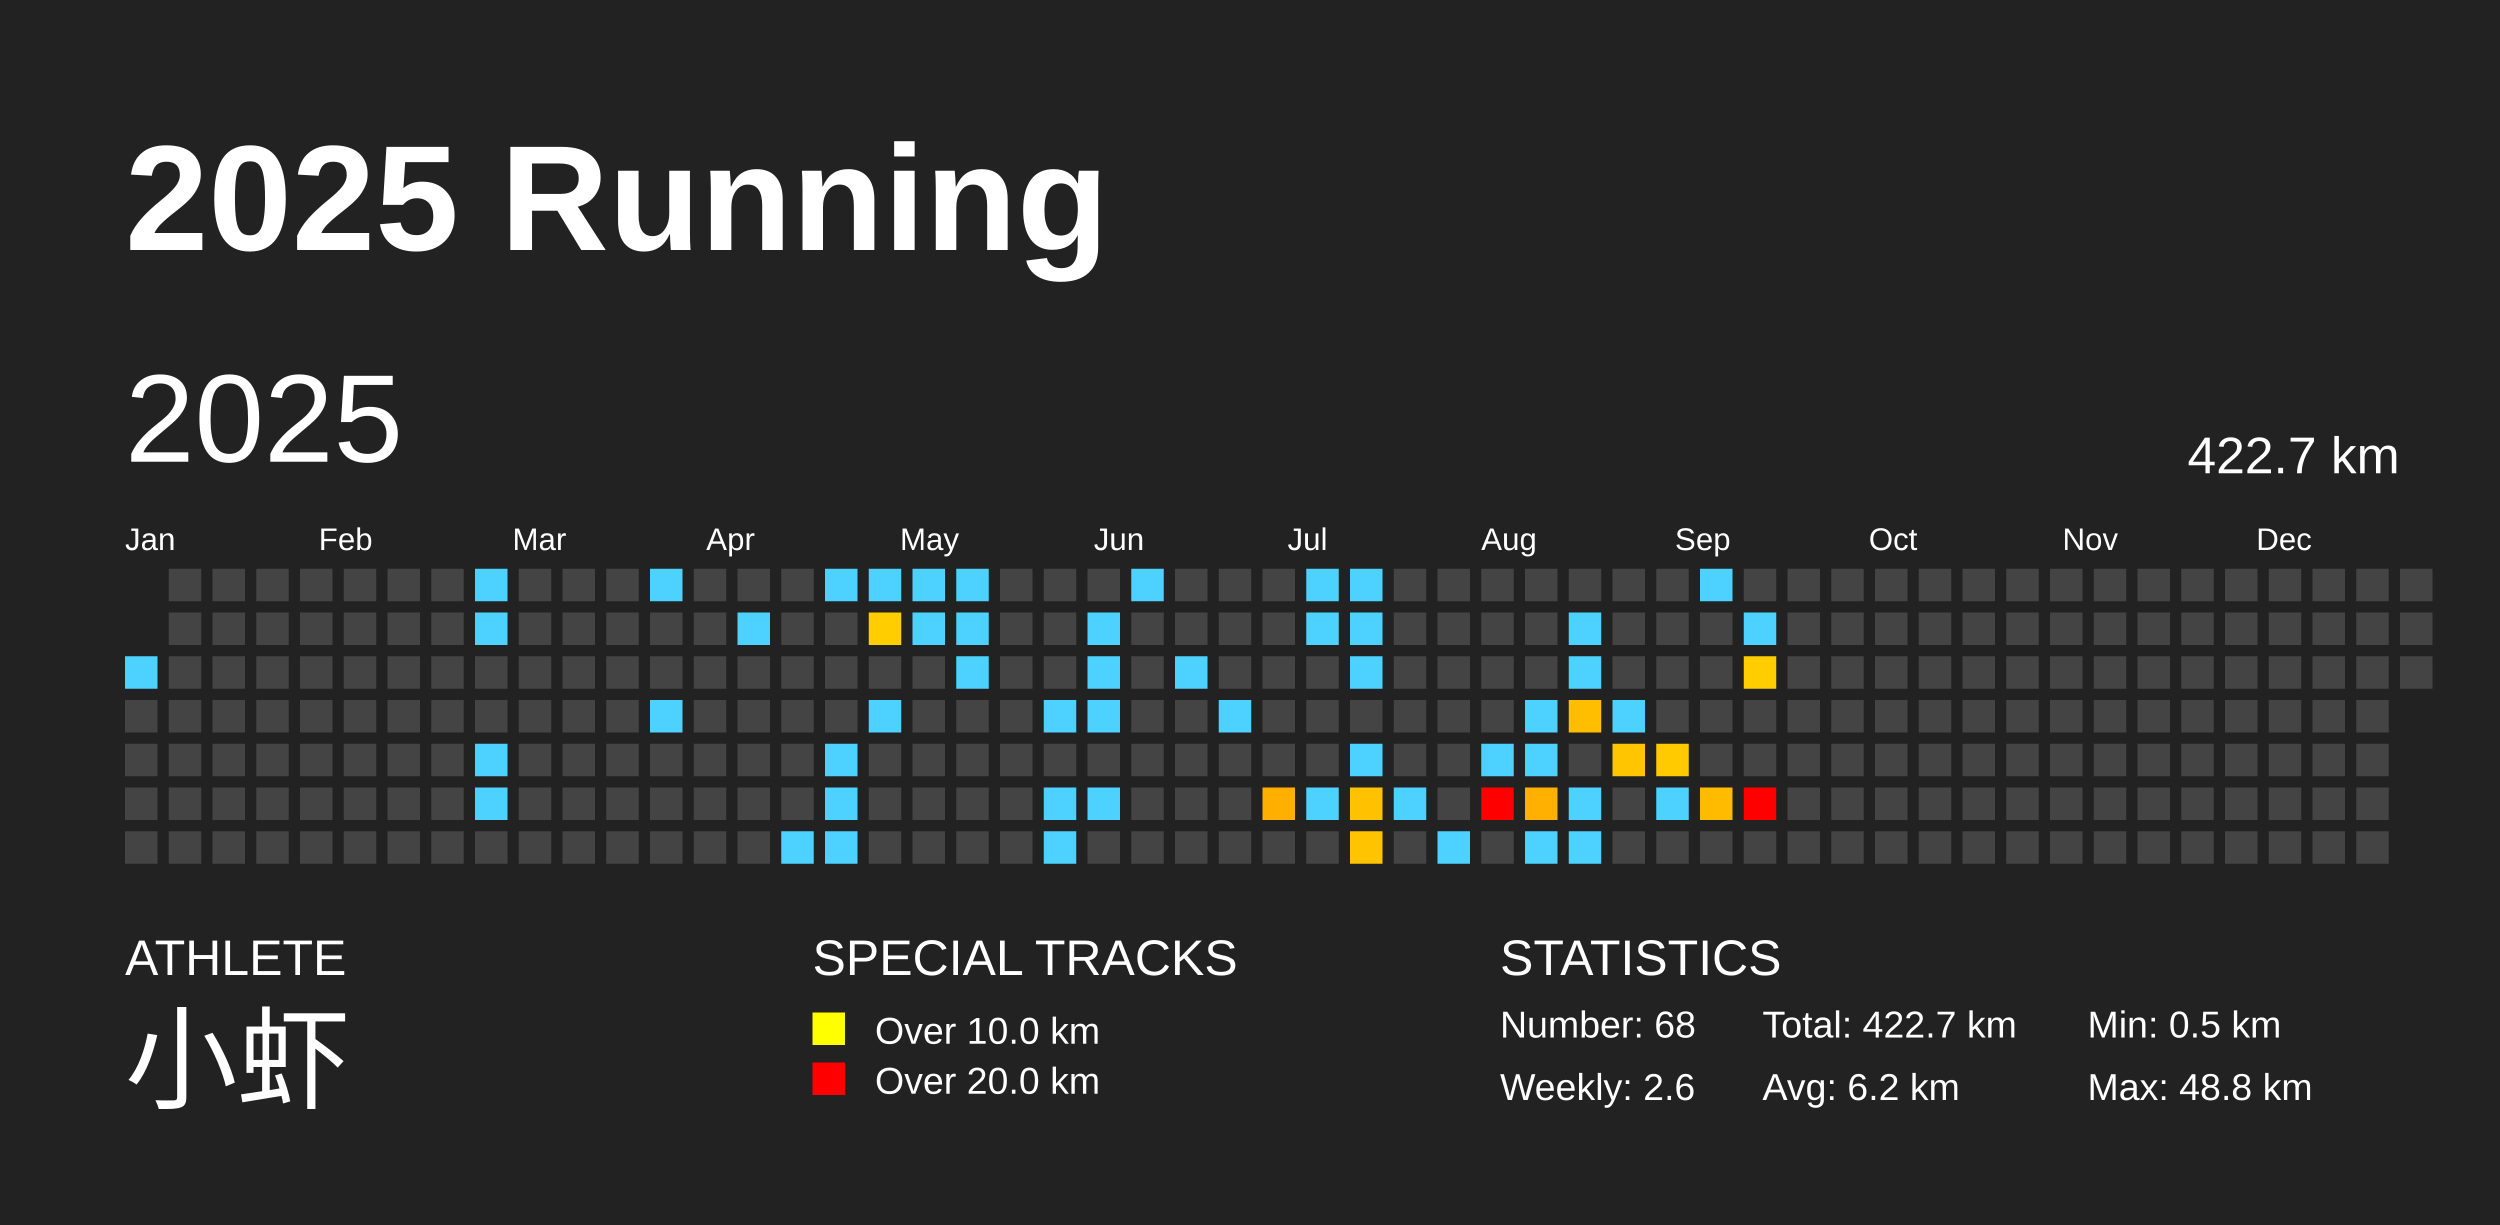
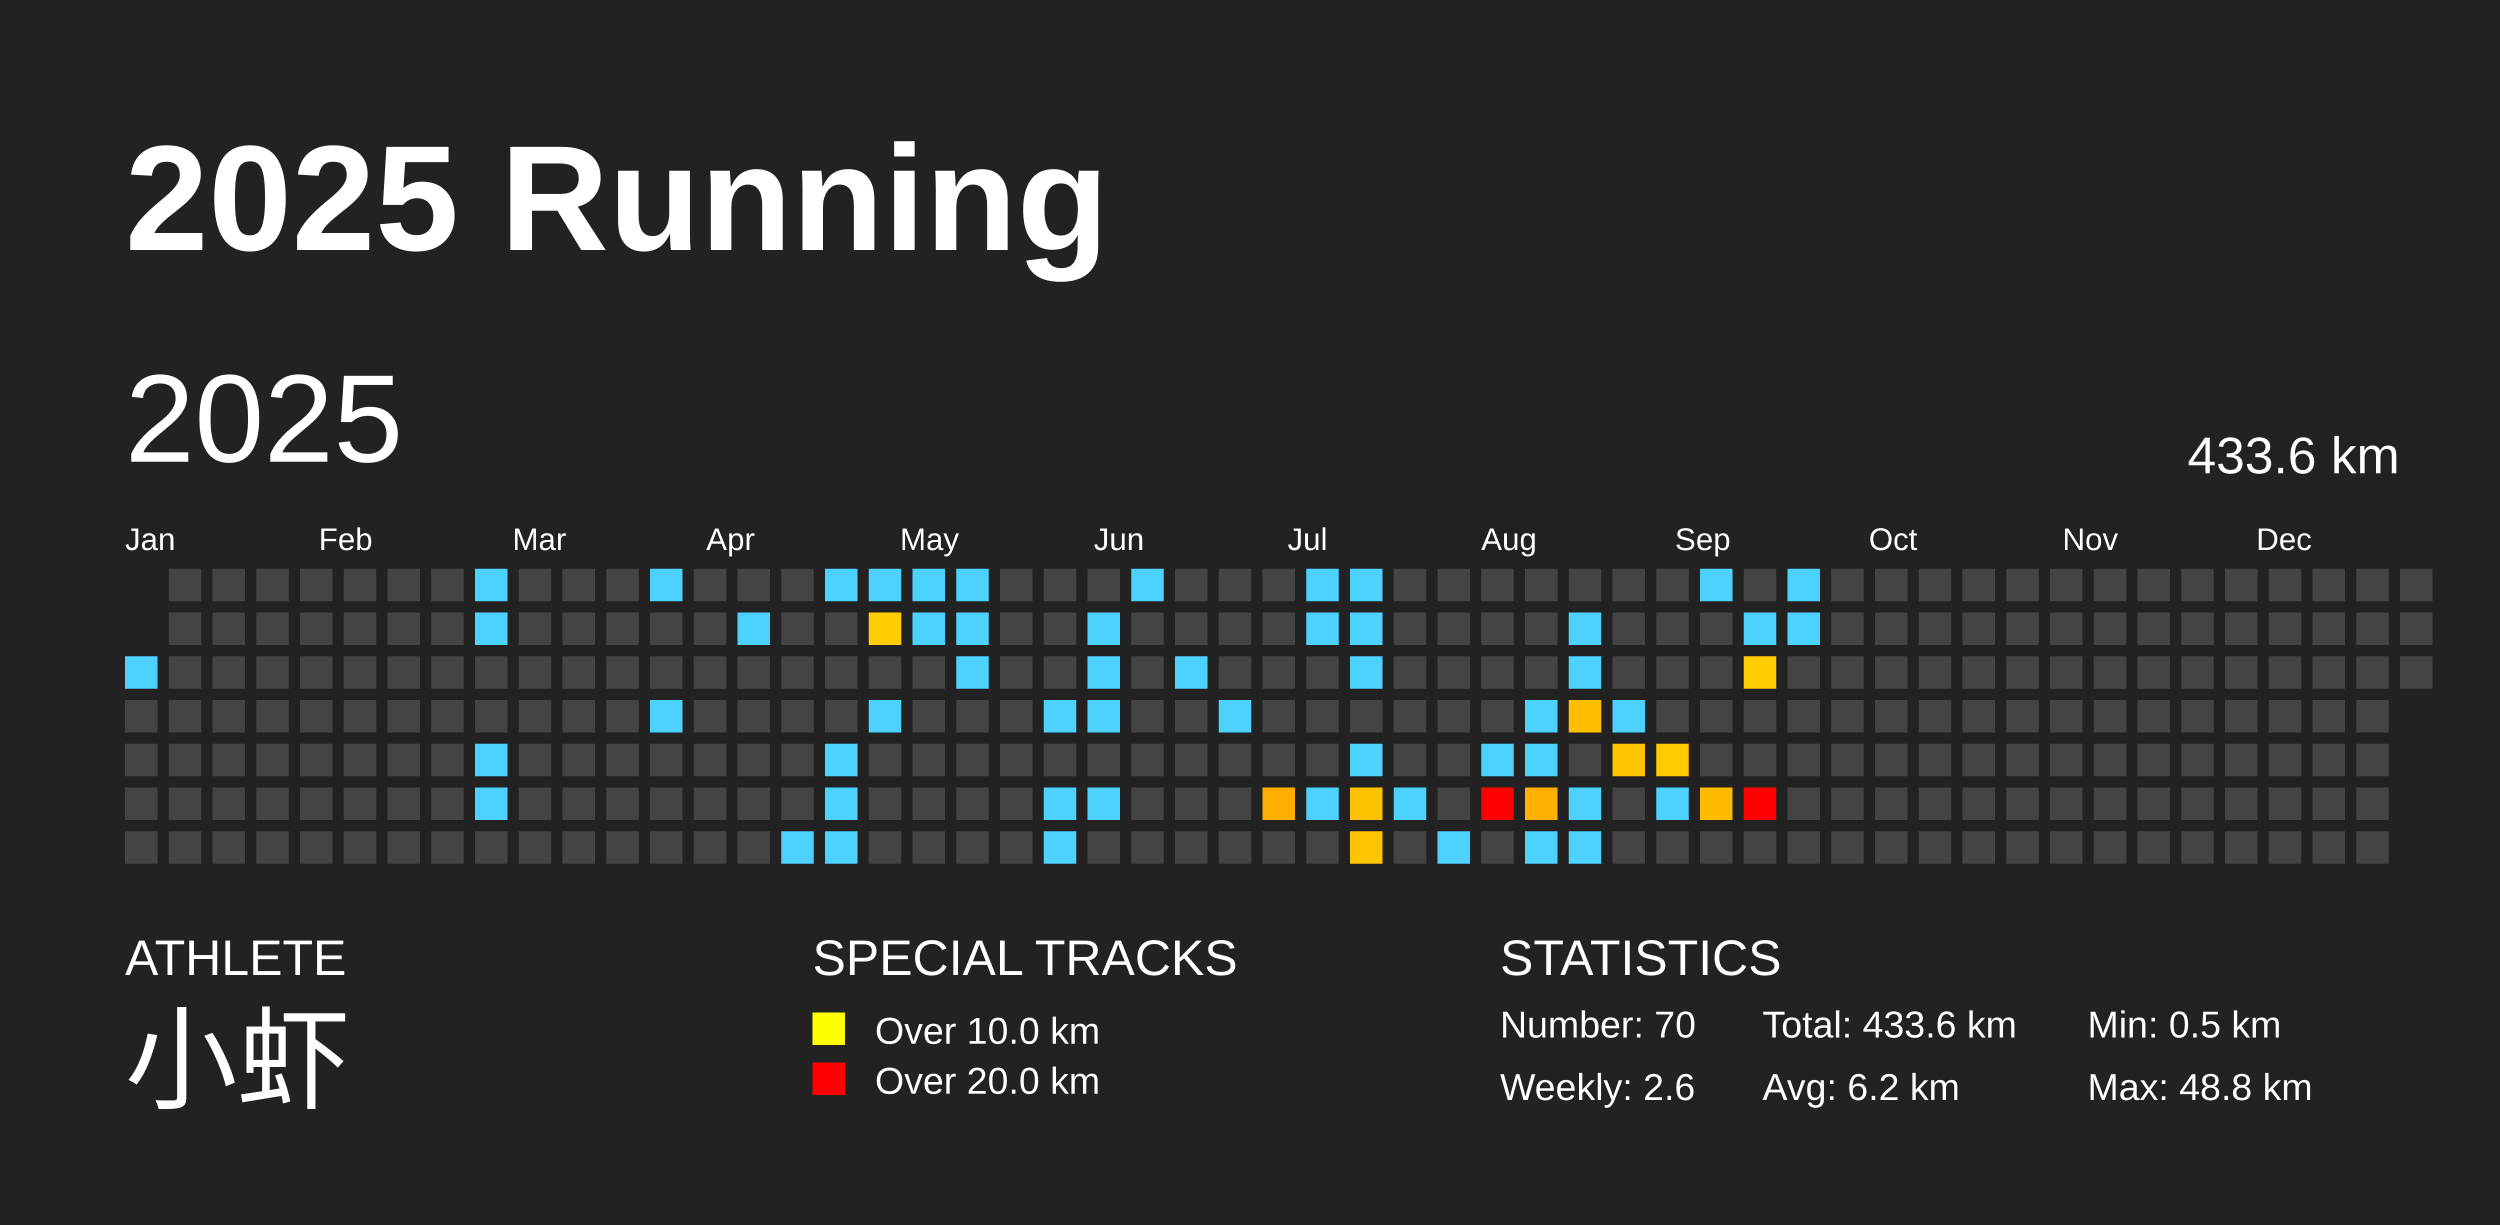
<svg xmlns="http://www.w3.org/2000/svg" baseProfile="full" height="98mm" version="1.1" viewBox="0,0,200,98" width="200mm">
  <defs />
  <rect fill="#222222" height="98" width="200" x="0" y="0" />
  <text fill="#FFFFFF" style="font-size:12px; font-family:Arial; font-weight:bold;" x="10" y="20">2025 Running</text>
  <text fill="#FFFFFF" style="font-size:4px; font-family:Arial" x="10" y="78">ATHLETE</text>
  <text fill="#FFFFFF" style="font-size:9px; font-family:Arial" x="10" y="88">小虾</text>
  <text fill="#FFFFFF" style="font-size:4px; font-family:Arial" x="65" y="78">SPECIAL TRACKS</text>
  <rect fill="yellow" height="2.6" width="2.6" x="65" y="81" />
  <text fill="#FFFFFF" style="font-size:3px; font-family:Arial" x="70" y="83.5">Over 10.0 km</text>
  <rect fill="red" height="2.6" width="2.6" x="65" y="85" />
  <text fill="#FFFFFF" style="font-size:3px; font-family:Arial" x="70" y="87.5">Over 20.0 km</text>
  <text fill="#FFFFFF" style="font-size:4px; font-family:Arial" x="120" y="78">STATISTICS</text>
-   <text fill="#FFFFFF" style="font-size:3px; font-family:Arial" x="120" y="83">Number: 68</text>
+   <text fill="#FFFFFF" style="font-size:3px; font-family:Arial" x="120" y="83">Number: 70</text>
  <text fill="#FFFFFF" style="font-size:3px; font-family:Arial" x="120" y="88">Weekly: 2.6</text>
-   <text fill="#FFFFFF" style="font-size:3px; font-family:Arial" x="141" y="83">Total: 422.7 km</text>
+   <text fill="#FFFFFF" style="font-size:3px; font-family:Arial" x="141" y="83">Total: 433.6 km</text>
  <text fill="#FFFFFF" style="font-size:3px; font-family:Arial" x="141" y="88">Avg: 6.2 km</text>
  <text fill="#FFFFFF" style="font-size:3px; font-family:Arial" x="167" y="83">Min: 0.5 km</text>
  <text fill="#FFFFFF" style="font-size:3px; font-family:Arial" x="167" y="88">Max: 48.8 km</text>
  <text dominant-baseline="hanging" fill="#FFFFFF" style="font-size:10.0px; font-family:Arial;" x="10" y="30">2025</text>
-   <text dominant-baseline="hanging" fill="#FFFFFF" style="font-size:4.125px; font-family:Arial;" x="175" y="35">422.7 km</text>
+   <text dominant-baseline="hanging" fill="#FFFFFF" style="font-size:4.125px; font-family:Arial;" x="175" y="35">433.6 km</text>
  <text fill="#FFFFFF" style="font-size:2.5px; font-family:Arial" x="10.0" y="44">Jan</text>
  <text fill="#FFFFFF" style="font-size:2.5px; font-family:Arial" x="25.5" y="44">Feb</text>
  <text fill="#FFFFFF" style="font-size:2.5px; font-family:Arial" x="41.0" y="44">Mar</text>
  <text fill="#FFFFFF" style="font-size:2.5px; font-family:Arial" x="56.5" y="44">Apr</text>
  <text fill="#FFFFFF" style="font-size:2.5px; font-family:Arial" x="72.0" y="44">May</text>
  <text fill="#FFFFFF" style="font-size:2.5px; font-family:Arial" x="87.5" y="44">Jun</text>
  <text fill="#FFFFFF" style="font-size:2.5px; font-family:Arial" x="103.0" y="44">Jul</text>
  <text fill="#FFFFFF" style="font-size:2.5px; font-family:Arial" x="118.5" y="44">Aug</text>
  <text fill="#FFFFFF" style="font-size:2.5px; font-family:Arial" x="134.0" y="44">Sep</text>
  <text fill="#FFFFFF" style="font-size:2.5px; font-family:Arial" x="149.5" y="44">Oct</text>
  <text fill="#FFFFFF" style="font-size:2.5px; font-family:Arial" x="165.0" y="44">Nov</text>
  <text fill="#FFFFFF" style="font-size:2.5px; font-family:Arial" x="180.5" y="44">Dec</text>
  <rect fill="#4dd2ff" height="2.6" width="2.6" x="10.0" y="52.5" />
  <rect fill="#444444" height="2.6" width="2.6" x="10.0" y="56.0" />
  <rect fill="#444444" height="2.6" width="2.6" x="10.0" y="59.5" />
  <rect fill="#444444" height="2.6" width="2.6" x="10.0" y="63.0" />
  <rect fill="#444444" height="2.6" width="2.6" x="10.0" y="66.5" />
  <rect fill="#444444" height="2.6" width="2.6" x="13.5" y="45.5" />
  <rect fill="#444444" height="2.6" width="2.6" x="13.5" y="49.0" />
  <rect fill="#444444" height="2.6" width="2.6" x="13.5" y="52.5" />
  <rect fill="#444444" height="2.6" width="2.6" x="13.5" y="56.0" />
  <rect fill="#444444" height="2.6" width="2.6" x="13.5" y="59.5" />
  <rect fill="#444444" height="2.6" width="2.6" x="13.5" y="63.0" />
  <rect fill="#444444" height="2.6" width="2.6" x="13.5" y="66.5" />
  <rect fill="#444444" height="2.6" width="2.6" x="17.0" y="45.5" />
  <rect fill="#444444" height="2.6" width="2.6" x="17.0" y="49.0" />
  <rect fill="#444444" height="2.6" width="2.6" x="17.0" y="52.5" />
  <rect fill="#444444" height="2.6" width="2.6" x="17.0" y="56.0" />
  <rect fill="#444444" height="2.6" width="2.6" x="17.0" y="59.5" />
  <rect fill="#444444" height="2.6" width="2.6" x="17.0" y="63.0" />
  <rect fill="#444444" height="2.6" width="2.6" x="17.0" y="66.5" />
  <rect fill="#444444" height="2.6" width="2.6" x="20.5" y="45.5" />
  <rect fill="#444444" height="2.6" width="2.6" x="20.5" y="49.0" />
  <rect fill="#444444" height="2.6" width="2.6" x="20.5" y="52.5" />
  <rect fill="#444444" height="2.6" width="2.6" x="20.5" y="56.0" />
  <rect fill="#444444" height="2.6" width="2.6" x="20.5" y="59.5" />
  <rect fill="#444444" height="2.6" width="2.6" x="20.5" y="63.0" />
  <rect fill="#444444" height="2.6" width="2.6" x="20.5" y="66.5" />
  <rect fill="#444444" height="2.6" width="2.6" x="24.0" y="45.5" />
  <rect fill="#444444" height="2.6" width="2.6" x="24.0" y="49.0" />
  <rect fill="#444444" height="2.6" width="2.6" x="24.0" y="52.5" />
  <rect fill="#444444" height="2.6" width="2.6" x="24.0" y="56.0" />
  <rect fill="#444444" height="2.6" width="2.6" x="24.0" y="59.5" />
  <rect fill="#444444" height="2.6" width="2.6" x="24.0" y="63.0" />
  <rect fill="#444444" height="2.6" width="2.6" x="24.0" y="66.5" />
  <rect fill="#444444" height="2.6" width="2.6" x="27.5" y="45.5" />
  <rect fill="#444444" height="2.6" width="2.6" x="27.5" y="49.0" />
  <rect fill="#444444" height="2.6" width="2.6" x="27.5" y="52.5" />
  <rect fill="#444444" height="2.6" width="2.6" x="27.5" y="56.0" />
  <rect fill="#444444" height="2.6" width="2.6" x="27.5" y="59.5" />
  <rect fill="#444444" height="2.6" width="2.6" x="27.5" y="63.0" />
  <rect fill="#444444" height="2.6" width="2.6" x="27.5" y="66.5" />
  <rect fill="#444444" height="2.6" width="2.6" x="31.0" y="45.5" />
  <rect fill="#444444" height="2.6" width="2.6" x="31.0" y="49.0" />
  <rect fill="#444444" height="2.6" width="2.6" x="31.0" y="52.5" />
  <rect fill="#444444" height="2.6" width="2.6" x="31.0" y="56.0" />
  <rect fill="#444444" height="2.6" width="2.6" x="31.0" y="59.5" />
  <rect fill="#444444" height="2.6" width="2.6" x="31.0" y="63.0" />
  <rect fill="#444444" height="2.6" width="2.6" x="31.0" y="66.5" />
  <rect fill="#444444" height="2.6" width="2.6" x="34.5" y="45.5" />
  <rect fill="#444444" height="2.6" width="2.6" x="34.5" y="49.0" />
  <rect fill="#444444" height="2.6" width="2.6" x="34.5" y="52.5" />
  <rect fill="#444444" height="2.6" width="2.6" x="34.5" y="56.0" />
  <rect fill="#444444" height="2.6" width="2.6" x="34.5" y="59.5" />
  <rect fill="#444444" height="2.6" width="2.6" x="34.5" y="63.0" />
  <rect fill="#444444" height="2.6" width="2.6" x="34.5" y="66.5" />
  <rect fill="#4dd2ff" height="2.6" width="2.6" x="38.0" y="45.5" />
  <rect fill="#4dd2ff" height="2.6" width="2.6" x="38.0" y="49.0" />
  <rect fill="#444444" height="2.6" width="2.6" x="38.0" y="52.5" />
  <rect fill="#444444" height="2.6" width="2.6" x="38.0" y="56.0" />
  <rect fill="#4dd2ff" height="2.6" width="2.6" x="38.0" y="59.5" />
  <rect fill="#4dd2ff" height="2.6" width="2.6" x="38.0" y="63.0" />
  <rect fill="#444444" height="2.6" width="2.6" x="38.0" y="66.5" />
  <rect fill="#444444" height="2.6" width="2.6" x="41.5" y="45.5" />
  <rect fill="#444444" height="2.6" width="2.6" x="41.5" y="49.0" />
  <rect fill="#444444" height="2.6" width="2.6" x="41.5" y="52.5" />
  <rect fill="#444444" height="2.6" width="2.6" x="41.5" y="56.0" />
  <rect fill="#444444" height="2.6" width="2.6" x="41.5" y="59.5" />
  <rect fill="#444444" height="2.6" width="2.6" x="41.5" y="63.0" />
  <rect fill="#444444" height="2.6" width="2.6" x="41.5" y="66.5" />
  <rect fill="#444444" height="2.6" width="2.6" x="45.0" y="45.5" />
  <rect fill="#444444" height="2.6" width="2.6" x="45.0" y="49.0" />
  <rect fill="#444444" height="2.6" width="2.6" x="45.0" y="52.5" />
  <rect fill="#444444" height="2.6" width="2.6" x="45.0" y="56.0" />
  <rect fill="#444444" height="2.6" width="2.6" x="45.0" y="59.5" />
  <rect fill="#444444" height="2.6" width="2.6" x="45.0" y="63.0" />
  <rect fill="#444444" height="2.6" width="2.6" x="45.0" y="66.5" />
  <rect fill="#444444" height="2.6" width="2.6" x="48.5" y="45.5" />
  <rect fill="#444444" height="2.6" width="2.6" x="48.5" y="49.0" />
  <rect fill="#444444" height="2.6" width="2.6" x="48.5" y="52.5" />
  <rect fill="#444444" height="2.6" width="2.6" x="48.5" y="56.0" />
  <rect fill="#444444" height="2.6" width="2.6" x="48.5" y="59.5" />
  <rect fill="#444444" height="2.6" width="2.6" x="48.5" y="63.0" />
  <rect fill="#444444" height="2.6" width="2.6" x="48.5" y="66.5" />
  <rect fill="#4dd2ff" height="2.6" width="2.6" x="52.0" y="45.5" />
  <rect fill="#444444" height="2.6" width="2.6" x="52.0" y="49.0" />
  <rect fill="#444444" height="2.6" width="2.6" x="52.0" y="52.5" />
  <rect fill="#4dd2ff" height="2.6" width="2.6" x="52.0" y="56.0" />
  <rect fill="#444444" height="2.6" width="2.6" x="52.0" y="59.5" />
  <rect fill="#444444" height="2.6" width="2.6" x="52.0" y="63.0" />
  <rect fill="#444444" height="2.6" width="2.6" x="52.0" y="66.5" />
  <rect fill="#444444" height="2.6" width="2.6" x="55.5" y="45.5" />
  <rect fill="#444444" height="2.6" width="2.6" x="55.5" y="49.0" />
  <rect fill="#444444" height="2.6" width="2.6" x="55.5" y="52.5" />
  <rect fill="#444444" height="2.6" width="2.6" x="55.5" y="56.0" />
  <rect fill="#444444" height="2.6" width="2.6" x="55.5" y="59.5" />
  <rect fill="#444444" height="2.6" width="2.6" x="55.5" y="63.0" />
  <rect fill="#444444" height="2.6" width="2.6" x="55.5" y="66.5" />
  <rect fill="#444444" height="2.6" width="2.6" x="59.0" y="45.5" />
  <rect fill="#4dd2ff" height="2.6" width="2.6" x="59.0" y="49.0" />
  <rect fill="#444444" height="2.6" width="2.6" x="59.0" y="52.5" />
  <rect fill="#444444" height="2.6" width="2.6" x="59.0" y="56.0" />
  <rect fill="#444444" height="2.6" width="2.6" x="59.0" y="59.5" />
  <rect fill="#444444" height="2.6" width="2.6" x="59.0" y="63.0" />
  <rect fill="#444444" height="2.6" width="2.6" x="59.0" y="66.5" />
  <rect fill="#444444" height="2.6" width="2.6" x="62.5" y="45.5" />
  <rect fill="#444444" height="2.6" width="2.6" x="62.5" y="49.0" />
  <rect fill="#444444" height="2.6" width="2.6" x="62.5" y="52.5" />
  <rect fill="#444444" height="2.6" width="2.6" x="62.5" y="56.0" />
  <rect fill="#444444" height="2.6" width="2.6" x="62.5" y="59.5" />
  <rect fill="#444444" height="2.6" width="2.6" x="62.5" y="63.0" />
  <rect fill="#4dd2ff" height="2.6" width="2.6" x="62.5" y="66.5" />
  <rect fill="#4dd2ff" height="2.6" width="2.6" x="66.0" y="45.5" />
  <rect fill="#444444" height="2.6" width="2.6" x="66.0" y="49.0" />
  <rect fill="#444444" height="2.6" width="2.6" x="66.0" y="52.5" />
  <rect fill="#444444" height="2.6" width="2.6" x="66.0" y="56.0" />
  <rect fill="#4dd2ff" height="2.6" width="2.6" x="66.0" y="59.5" />
  <rect fill="#4dd2ff" height="2.6" width="2.6" x="66.0" y="63.0" />
  <rect fill="#4dd2ff" height="2.6" width="2.6" x="66.0" y="66.5" />
  <rect fill="#4dd2ff" height="2.6" width="2.6" x="69.5" y="45.5" />
  <rect fill="#ffcd00" height="2.6" width="2.6" x="69.5" y="49.0" />
  <rect fill="#444444" height="2.6" width="2.6" x="69.5" y="52.5" />
  <rect fill="#4dd2ff" height="2.6" width="2.6" x="69.5" y="56.0" />
  <rect fill="#444444" height="2.6" width="2.6" x="69.5" y="59.5" />
  <rect fill="#444444" height="2.6" width="2.6" x="69.5" y="63.0" />
  <rect fill="#444444" height="2.6" width="2.6" x="69.5" y="66.5" />
  <rect fill="#4dd2ff" height="2.6" width="2.6" x="73.0" y="45.5" />
  <rect fill="#4dd2ff" height="2.6" width="2.6" x="73.0" y="49.0" />
  <rect fill="#444444" height="2.6" width="2.6" x="73.0" y="52.5" />
  <rect fill="#444444" height="2.6" width="2.6" x="73.0" y="56.0" />
  <rect fill="#444444" height="2.6" width="2.6" x="73.0" y="59.5" />
  <rect fill="#444444" height="2.6" width="2.6" x="73.0" y="63.0" />
  <rect fill="#444444" height="2.6" width="2.6" x="73.0" y="66.5" />
  <rect fill="#4dd2ff" height="2.6" width="2.6" x="76.5" y="45.5" />
  <rect fill="#4dd2ff" height="2.6" width="2.6" x="76.5" y="49.0" />
  <rect fill="#4dd2ff" height="2.6" width="2.6" x="76.5" y="52.5" />
  <rect fill="#444444" height="2.6" width="2.6" x="76.5" y="56.0" />
  <rect fill="#444444" height="2.6" width="2.6" x="76.5" y="59.5" />
  <rect fill="#444444" height="2.6" width="2.6" x="76.5" y="63.0" />
  <rect fill="#444444" height="2.6" width="2.6" x="76.5" y="66.5" />
  <rect fill="#444444" height="2.6" width="2.6" x="80.0" y="45.5" />
  <rect fill="#444444" height="2.6" width="2.6" x="80.0" y="49.0" />
  <rect fill="#444444" height="2.6" width="2.6" x="80.0" y="52.5" />
  <rect fill="#444444" height="2.6" width="2.6" x="80.0" y="56.0" />
  <rect fill="#444444" height="2.6" width="2.6" x="80.0" y="59.5" />
  <rect fill="#444444" height="2.6" width="2.6" x="80.0" y="63.0" />
  <rect fill="#444444" height="2.6" width="2.6" x="80.0" y="66.5" />
  <rect fill="#444444" height="2.6" width="2.6" x="83.5" y="45.5" />
  <rect fill="#444444" height="2.6" width="2.6" x="83.5" y="49.0" />
  <rect fill="#444444" height="2.6" width="2.6" x="83.5" y="52.5" />
  <rect fill="#4dd2ff" height="2.6" width="2.6" x="83.5" y="56.0" />
  <rect fill="#444444" height="2.6" width="2.6" x="83.5" y="59.5" />
  <rect fill="#4dd2ff" height="2.6" width="2.6" x="83.5" y="63.0" />
  <rect fill="#4dd2ff" height="2.6" width="2.6" x="83.5" y="66.5" />
  <rect fill="#444444" height="2.6" width="2.6" x="87.0" y="45.5" />
  <rect fill="#4dd2ff" height="2.6" width="2.6" x="87.0" y="49.0" />
  <rect fill="#4dd2ff" height="2.6" width="2.6" x="87.0" y="52.5" />
  <rect fill="#4dd2ff" height="2.6" width="2.6" x="87.0" y="56.0" />
  <rect fill="#444444" height="2.6" width="2.6" x="87.0" y="59.5" />
  <rect fill="#4dd2ff" height="2.6" width="2.6" x="87.0" y="63.0" />
  <rect fill="#444444" height="2.6" width="2.6" x="87.0" y="66.5" />
  <rect fill="#4dd2ff" height="2.6" width="2.6" x="90.5" y="45.5" />
  <rect fill="#444444" height="2.6" width="2.6" x="90.5" y="49.0" />
  <rect fill="#444444" height="2.6" width="2.6" x="90.5" y="52.5" />
  <rect fill="#444444" height="2.6" width="2.6" x="90.5" y="56.0" />
  <rect fill="#444444" height="2.6" width="2.6" x="90.5" y="59.5" />
  <rect fill="#444444" height="2.6" width="2.6" x="90.5" y="63.0" />
  <rect fill="#444444" height="2.6" width="2.6" x="90.5" y="66.5" />
  <rect fill="#444444" height="2.6" width="2.6" x="94.0" y="45.5" />
  <rect fill="#444444" height="2.6" width="2.6" x="94.0" y="49.0" />
  <rect fill="#4dd2ff" height="2.6" width="2.6" x="94.0" y="52.5" />
  <rect fill="#444444" height="2.6" width="2.6" x="94.0" y="56.0" />
  <rect fill="#444444" height="2.6" width="2.6" x="94.0" y="59.5" />
  <rect fill="#444444" height="2.6" width="2.6" x="94.0" y="63.0" />
  <rect fill="#444444" height="2.6" width="2.6" x="94.0" y="66.5" />
  <rect fill="#444444" height="2.6" width="2.6" x="97.5" y="45.5" />
  <rect fill="#444444" height="2.6" width="2.6" x="97.5" y="49.0" />
  <rect fill="#444444" height="2.6" width="2.6" x="97.5" y="52.5" />
  <rect fill="#4dd2ff" height="2.6" width="2.6" x="97.5" y="56.0" />
  <rect fill="#444444" height="2.6" width="2.6" x="97.5" y="59.5" />
  <rect fill="#444444" height="2.6" width="2.6" x="97.5" y="63.0" />
  <rect fill="#444444" height="2.6" width="2.6" x="97.5" y="66.5" />
  <rect fill="#444444" height="2.6" width="2.6" x="101.0" y="45.5" />
  <rect fill="#444444" height="2.6" width="2.6" x="101.0" y="49.0" />
  <rect fill="#444444" height="2.6" width="2.6" x="101.0" y="52.5" />
  <rect fill="#444444" height="2.6" width="2.6" x="101.0" y="56.0" />
  <rect fill="#444444" height="2.6" width="2.6" x="101.0" y="59.5" />
  <rect fill="#ffaf00" height="2.6" width="2.6" x="101.0" y="63.0" />
  <rect fill="#444444" height="2.6" width="2.6" x="101.0" y="66.5" />
  <rect fill="#4dd2ff" height="2.6" width="2.6" x="104.5" y="45.5" />
  <rect fill="#4dd2ff" height="2.6" width="2.6" x="104.5" y="49.0" />
  <rect fill="#444444" height="2.6" width="2.6" x="104.5" y="52.5" />
  <rect fill="#444444" height="2.6" width="2.6" x="104.5" y="56.0" />
  <rect fill="#444444" height="2.6" width="2.6" x="104.5" y="59.5" />
  <rect fill="#4dd2ff" height="2.6" width="2.6" x="104.5" y="63.0" />
  <rect fill="#444444" height="2.6" width="2.6" x="104.5" y="66.5" />
  <rect fill="#4dd2ff" height="2.6" width="2.6" x="108.0" y="45.5" />
  <rect fill="#4dd2ff" height="2.6" width="2.6" x="108.0" y="49.0" />
  <rect fill="#4dd2ff" height="2.6" width="2.6" x="108.0" y="52.5" />
  <rect fill="#444444" height="2.6" width="2.6" x="108.0" y="56.0" />
  <rect fill="#4dd2ff" height="2.6" width="2.6" x="108.0" y="59.5" />
  <rect fill="#ffc100" height="2.6" width="2.6" x="108.0" y="63.0" />
  <rect fill="#ffc300" height="2.6" width="2.6" x="108.0" y="66.5" />
  <rect fill="#444444" height="2.6" width="2.6" x="111.5" y="45.5" />
  <rect fill="#444444" height="2.6" width="2.6" x="111.5" y="49.0" />
  <rect fill="#444444" height="2.6" width="2.6" x="111.5" y="52.5" />
  <rect fill="#444444" height="2.6" width="2.6" x="111.5" y="56.0" />
  <rect fill="#444444" height="2.6" width="2.6" x="111.5" y="59.5" />
  <rect fill="#4dd2ff" height="2.6" width="2.6" x="111.5" y="63.0" />
  <rect fill="#444444" height="2.6" width="2.6" x="111.5" y="66.5" />
  <rect fill="#444444" height="2.6" width="2.6" x="115.0" y="45.5" />
  <rect fill="#444444" height="2.6" width="2.6" x="115.0" y="49.0" />
  <rect fill="#444444" height="2.6" width="2.6" x="115.0" y="52.5" />
  <rect fill="#444444" height="2.6" width="2.6" x="115.0" y="56.0" />
  <rect fill="#444444" height="2.6" width="2.6" x="115.0" y="59.5" />
  <rect fill="#444444" height="2.6" width="2.6" x="115.0" y="63.0" />
  <rect fill="#4dd2ff" height="2.6" width="2.6" x="115.0" y="66.5" />
  <rect fill="#444444" height="2.6" width="2.6" x="118.5" y="45.5" />
  <rect fill="#444444" height="2.6" width="2.6" x="118.5" y="49.0" />
  <rect fill="#444444" height="2.6" width="2.6" x="118.5" y="52.5" />
  <rect fill="#444444" height="2.6" width="2.6" x="118.5" y="56.0" />
  <rect fill="#4dd2ff" height="2.6" width="2.6" x="118.5" y="59.5" />
  <rect fill="red" height="2.6" width="2.6" x="118.5" y="63.0" />
  <rect fill="#444444" height="2.6" width="2.6" x="118.5" y="66.5" />
  <rect fill="#444444" height="2.6" width="2.6" x="122.0" y="45.5" />
  <rect fill="#444444" height="2.6" width="2.6" x="122.0" y="49.0" />
  <rect fill="#444444" height="2.6" width="2.6" x="122.0" y="52.5" />
  <rect fill="#4dd2ff" height="2.6" width="2.6" x="122.0" y="56.0" />
  <rect fill="#4dd2ff" height="2.6" width="2.6" x="122.0" y="59.5" />
  <rect fill="#ffb000" height="2.6" width="2.6" x="122.0" y="63.0" />
  <rect fill="#4dd2ff" height="2.6" width="2.6" x="122.0" y="66.5" />
  <rect fill="#444444" height="2.6" width="2.6" x="125.5" y="45.5" />
  <rect fill="#4dd2ff" height="2.6" width="2.6" x="125.5" y="49.0" />
  <rect fill="#4dd2ff" height="2.6" width="2.6" x="125.5" y="52.5" />
  <rect fill="#ffbf00" height="2.6" width="2.6" x="125.5" y="56.0" />
  <rect fill="#444444" height="2.6" width="2.6" x="125.5" y="59.5" />
  <rect fill="#4dd2ff" height="2.6" width="2.6" x="125.5" y="63.0" />
  <rect fill="#4dd2ff" height="2.6" width="2.6" x="125.5" y="66.5" />
  <rect fill="#444444" height="2.6" width="2.6" x="129.0" y="45.5" />
  <rect fill="#444444" height="2.6" width="2.6" x="129.0" y="49.0" />
  <rect fill="#444444" height="2.6" width="2.6" x="129.0" y="52.5" />
  <rect fill="#4dd2ff" height="2.6" width="2.6" x="129.0" y="56.0" />
  <rect fill="#ffc500" height="2.6" width="2.6" x="129.0" y="59.5" />
  <rect fill="#444444" height="2.6" width="2.6" x="129.0" y="63.0" />
  <rect fill="#444444" height="2.6" width="2.6" x="129.0" y="66.5" />
  <rect fill="#444444" height="2.6" width="2.6" x="132.5" y="45.5" />
  <rect fill="#444444" height="2.6" width="2.6" x="132.5" y="49.0" />
  <rect fill="#444444" height="2.6" width="2.6" x="132.5" y="52.5" />
  <rect fill="#444444" height="2.6" width="2.6" x="132.5" y="56.0" />
  <rect fill="#ffca00" height="2.6" width="2.6" x="132.5" y="59.5" />
  <rect fill="#4dd2ff" height="2.6" width="2.6" x="132.5" y="63.0" />
  <rect fill="#444444" height="2.6" width="2.6" x="132.5" y="66.5" />
  <rect fill="#4dd2ff" height="2.6" width="2.6" x="136.0" y="45.5" />
  <rect fill="#444444" height="2.6" width="2.6" x="136.0" y="49.0" />
  <rect fill="#444444" height="2.6" width="2.6" x="136.0" y="52.5" />
  <rect fill="#444444" height="2.6" width="2.6" x="136.0" y="56.0" />
  <rect fill="#444444" height="2.6" width="2.6" x="136.0" y="59.5" />
  <rect fill="#ffbb00" height="2.6" width="2.6" x="136.0" y="63.0" />
  <rect fill="#444444" height="2.6" width="2.6" x="136.0" y="66.5" />
  <rect fill="#444444" height="2.6" width="2.6" x="139.5" y="45.5" />
  <rect fill="#4dd2ff" height="2.6" width="2.6" x="139.5" y="49.0" />
  <rect fill="#ffcd00" height="2.6" width="2.6" x="139.5" y="52.5" />
  <rect fill="#444444" height="2.6" width="2.6" x="139.5" y="56.0" />
  <rect fill="#444444" height="2.6" width="2.6" x="139.5" y="59.5" />
  <rect fill="red" height="2.6" width="2.6" x="139.5" y="63.0" />
  <rect fill="#444444" height="2.6" width="2.6" x="139.5" y="66.5" />
-   <rect fill="#444444" height="2.6" width="2.6" x="143.0" y="45.5" />
-   <rect fill="#444444" height="2.6" width="2.6" x="143.0" y="49.0" />
+   <rect fill="#4dd2ff" height="2.6" width="2.6" x="143.0" y="45.5" />
+   <rect fill="#4dd2ff" height="2.6" width="2.6" x="143.0" y="49.0" />
  <rect fill="#444444" height="2.6" width="2.6" x="143.0" y="52.5" />
  <rect fill="#444444" height="2.6" width="2.6" x="143.0" y="56.0" />
  <rect fill="#444444" height="2.6" width="2.6" x="143.0" y="59.5" />
  <rect fill="#444444" height="2.6" width="2.6" x="143.0" y="63.0" />
  <rect fill="#444444" height="2.6" width="2.6" x="143.0" y="66.5" />
  <rect fill="#444444" height="2.6" width="2.6" x="146.5" y="45.5" />
  <rect fill="#444444" height="2.6" width="2.6" x="146.5" y="49.0" />
  <rect fill="#444444" height="2.6" width="2.6" x="146.5" y="52.5" />
  <rect fill="#444444" height="2.6" width="2.6" x="146.5" y="56.0" />
  <rect fill="#444444" height="2.6" width="2.6" x="146.5" y="59.5" />
  <rect fill="#444444" height="2.6" width="2.6" x="146.5" y="63.0" />
  <rect fill="#444444" height="2.6" width="2.6" x="146.5" y="66.5" />
  <rect fill="#444444" height="2.6" width="2.6" x="150.0" y="45.5" />
  <rect fill="#444444" height="2.6" width="2.6" x="150.0" y="49.0" />
  <rect fill="#444444" height="2.6" width="2.6" x="150.0" y="52.5" />
  <rect fill="#444444" height="2.6" width="2.6" x="150.0" y="56.0" />
  <rect fill="#444444" height="2.6" width="2.6" x="150.0" y="59.5" />
  <rect fill="#444444" height="2.6" width="2.6" x="150.0" y="63.0" />
  <rect fill="#444444" height="2.6" width="2.6" x="150.0" y="66.5" />
  <rect fill="#444444" height="2.6" width="2.6" x="153.5" y="45.5" />
  <rect fill="#444444" height="2.6" width="2.6" x="153.5" y="49.0" />
  <rect fill="#444444" height="2.6" width="2.6" x="153.5" y="52.5" />
  <rect fill="#444444" height="2.6" width="2.6" x="153.5" y="56.0" />
  <rect fill="#444444" height="2.6" width="2.6" x="153.5" y="59.5" />
  <rect fill="#444444" height="2.6" width="2.6" x="153.5" y="63.0" />
  <rect fill="#444444" height="2.6" width="2.6" x="153.5" y="66.5" />
  <rect fill="#444444" height="2.6" width="2.6" x="157.0" y="45.5" />
  <rect fill="#444444" height="2.6" width="2.6" x="157.0" y="49.0" />
  <rect fill="#444444" height="2.6" width="2.6" x="157.0" y="52.5" />
  <rect fill="#444444" height="2.6" width="2.6" x="157.0" y="56.0" />
  <rect fill="#444444" height="2.6" width="2.6" x="157.0" y="59.5" />
  <rect fill="#444444" height="2.6" width="2.6" x="157.0" y="63.0" />
  <rect fill="#444444" height="2.6" width="2.6" x="157.0" y="66.5" />
  <rect fill="#444444" height="2.6" width="2.6" x="160.5" y="45.5" />
  <rect fill="#444444" height="2.6" width="2.6" x="160.5" y="49.0" />
  <rect fill="#444444" height="2.6" width="2.6" x="160.5" y="52.5" />
  <rect fill="#444444" height="2.6" width="2.6" x="160.5" y="56.0" />
  <rect fill="#444444" height="2.6" width="2.6" x="160.5" y="59.5" />
  <rect fill="#444444" height="2.6" width="2.6" x="160.5" y="63.0" />
  <rect fill="#444444" height="2.6" width="2.6" x="160.5" y="66.5" />
  <rect fill="#444444" height="2.6" width="2.6" x="164.0" y="45.5" />
  <rect fill="#444444" height="2.6" width="2.6" x="164.0" y="49.0" />
  <rect fill="#444444" height="2.6" width="2.6" x="164.0" y="52.5" />
  <rect fill="#444444" height="2.6" width="2.6" x="164.0" y="56.0" />
  <rect fill="#444444" height="2.6" width="2.6" x="164.0" y="59.5" />
  <rect fill="#444444" height="2.6" width="2.6" x="164.0" y="63.0" />
  <rect fill="#444444" height="2.6" width="2.6" x="164.0" y="66.5" />
  <rect fill="#444444" height="2.6" width="2.6" x="167.5" y="45.5" />
  <rect fill="#444444" height="2.6" width="2.6" x="167.5" y="49.0" />
  <rect fill="#444444" height="2.6" width="2.6" x="167.5" y="52.5" />
  <rect fill="#444444" height="2.6" width="2.6" x="167.5" y="56.0" />
  <rect fill="#444444" height="2.6" width="2.6" x="167.5" y="59.5" />
  <rect fill="#444444" height="2.6" width="2.6" x="167.5" y="63.0" />
  <rect fill="#444444" height="2.6" width="2.6" x="167.5" y="66.5" />
  <rect fill="#444444" height="2.6" width="2.6" x="171.0" y="45.5" />
  <rect fill="#444444" height="2.6" width="2.6" x="171.0" y="49.0" />
  <rect fill="#444444" height="2.6" width="2.6" x="171.0" y="52.5" />
  <rect fill="#444444" height="2.6" width="2.6" x="171.0" y="56.0" />
  <rect fill="#444444" height="2.6" width="2.6" x="171.0" y="59.5" />
  <rect fill="#444444" height="2.6" width="2.6" x="171.0" y="63.0" />
  <rect fill="#444444" height="2.6" width="2.6" x="171.0" y="66.5" />
  <rect fill="#444444" height="2.6" width="2.6" x="174.5" y="45.5" />
  <rect fill="#444444" height="2.6" width="2.6" x="174.5" y="49.0" />
  <rect fill="#444444" height="2.6" width="2.6" x="174.5" y="52.5" />
  <rect fill="#444444" height="2.6" width="2.6" x="174.5" y="56.0" />
  <rect fill="#444444" height="2.6" width="2.6" x="174.5" y="59.5" />
  <rect fill="#444444" height="2.6" width="2.6" x="174.5" y="63.0" />
  <rect fill="#444444" height="2.6" width="2.6" x="174.5" y="66.5" />
  <rect fill="#444444" height="2.6" width="2.6" x="178.0" y="45.5" />
  <rect fill="#444444" height="2.6" width="2.6" x="178.0" y="49.0" />
  <rect fill="#444444" height="2.6" width="2.6" x="178.0" y="52.5" />
  <rect fill="#444444" height="2.6" width="2.6" x="178.0" y="56.0" />
  <rect fill="#444444" height="2.6" width="2.6" x="178.0" y="59.5" />
  <rect fill="#444444" height="2.6" width="2.6" x="178.0" y="63.0" />
  <rect fill="#444444" height="2.6" width="2.6" x="178.0" y="66.5" />
  <rect fill="#444444" height="2.6" width="2.6" x="181.5" y="45.5" />
  <rect fill="#444444" height="2.6" width="2.6" x="181.5" y="49.0" />
  <rect fill="#444444" height="2.6" width="2.6" x="181.5" y="52.5" />
  <rect fill="#444444" height="2.6" width="2.6" x="181.5" y="56.0" />
  <rect fill="#444444" height="2.6" width="2.6" x="181.5" y="59.5" />
  <rect fill="#444444" height="2.6" width="2.6" x="181.5" y="63.0" />
  <rect fill="#444444" height="2.6" width="2.6" x="181.5" y="66.5" />
  <rect fill="#444444" height="2.6" width="2.6" x="185.0" y="45.5" />
  <rect fill="#444444" height="2.6" width="2.6" x="185.0" y="49.0" />
  <rect fill="#444444" height="2.6" width="2.6" x="185.0" y="52.5" />
  <rect fill="#444444" height="2.6" width="2.6" x="185.0" y="56.0" />
  <rect fill="#444444" height="2.6" width="2.6" x="185.0" y="59.5" />
  <rect fill="#444444" height="2.6" width="2.6" x="185.0" y="63.0" />
  <rect fill="#444444" height="2.6" width="2.6" x="185.0" y="66.5" />
  <rect fill="#444444" height="2.6" width="2.6" x="188.5" y="45.5" />
  <rect fill="#444444" height="2.6" width="2.6" x="188.5" y="49.0" />
  <rect fill="#444444" height="2.6" width="2.6" x="188.5" y="52.5" />
  <rect fill="#444444" height="2.6" width="2.6" x="188.5" y="56.0" />
  <rect fill="#444444" height="2.6" width="2.6" x="188.5" y="59.5" />
  <rect fill="#444444" height="2.6" width="2.6" x="188.5" y="63.0" />
  <rect fill="#444444" height="2.6" width="2.6" x="188.5" y="66.5" />
  <rect fill="#444444" height="2.6" width="2.6" x="192.0" y="45.5" />
  <rect fill="#444444" height="2.6" width="2.6" x="192.0" y="49.0" />
  <rect fill="#444444" height="2.6" width="2.6" x="192.0" y="52.5" />
</svg>
